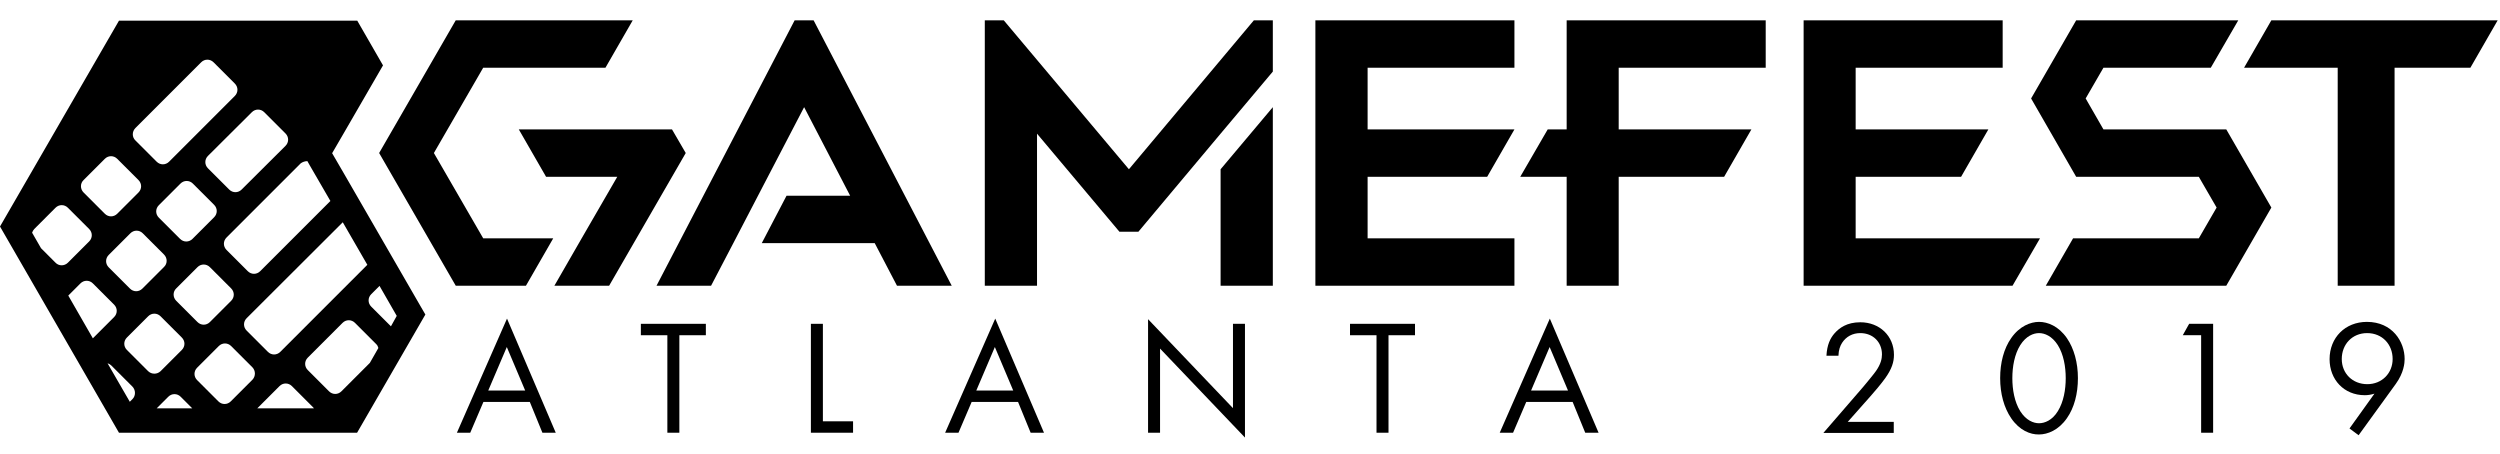
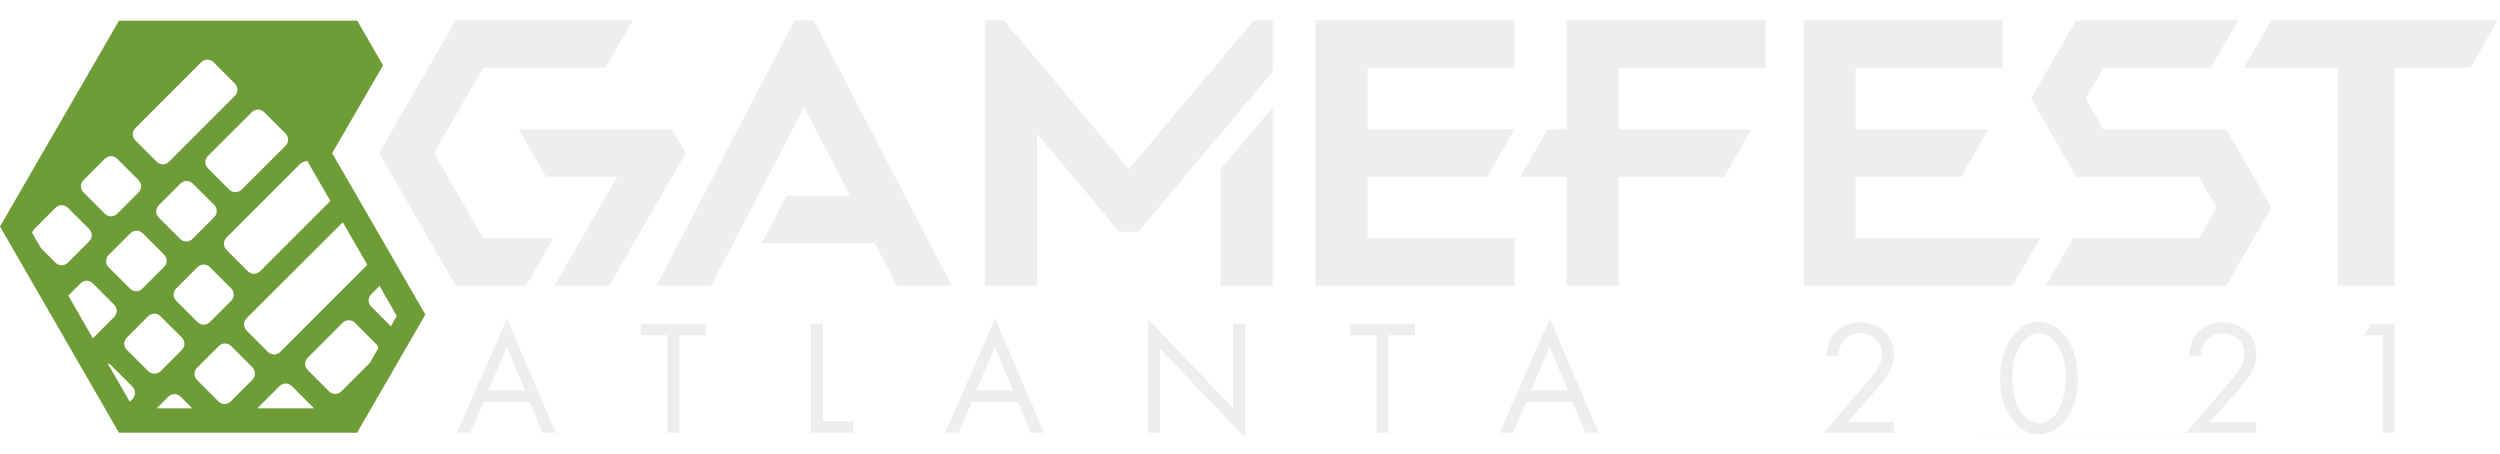
<svg xmlns="http://www.w3.org/2000/svg" version="1.1" x="0px" y="0px" viewBox="0 0 1292.4 234.3" style="enable-background:new 0 0 1292.4 234.3;" xml:space="preserve">
-   <path class="fill-primary" d="M217.4,158.3l-39.6-68.6l-6.1-10.5l6.1-10.5l20.2-34.9l-13.3-23.1H61.5L0,117.1l61.5,106.6h123.1l35.3-61.1   L217.4,158.3z M177.2,114.9l12.7,22l-45,45c-1.8,1.8-4.6,1.8-6.4,0l-11-11c-1.8-1.8-1.8-4.6,0-6.4L177.2,114.9z M158.9,83.3   l1.3,2.3l6.2,10.7l4.4,7.6l-36.3,36.3c-1.8,1.8-4.6,1.8-6.4,0l-11-11c-1.8-1.8-1.8-4.6,0-6.4l38.4-38.4   C156.5,83.7,157.7,83.3,158.9,83.3z M82.1,112.5c-1.8-1.8-1.8-4.6,0-6.4l11.2-11.2c1.8-1.8,4.6-1.8,6.4,0l11,11   c1.8,1.8,1.8,4.6,0,6.4l-11.2,11.2c-1.8,1.8-4.6,1.8-6.4,0L82.1,112.5z M84.8,138l-11.2,11.2c-1.8,1.8-4.6,1.8-6.4,0l-11-11   c-1.8-1.8-1.8-4.6,0-6.4l11.2-11.2c1.8-1.8,4.6-1.8,6.4,0l11,11C86.6,133.4,86.6,136.3,84.8,138z M91.1,149.1l11-11   c1.8-1.8,4.6-1.8,6.4,0l11,11c1.8,1.8,1.8,4.6,0,6.4l-11,11c-1.8,1.8-4.6,1.8-6.4,0l-11-11C89.3,153.7,89.3,150.8,91.1,149.1z     M136.6,58l11,11c1.8,1.8,1.8,4.6,0,6.4L124.9,98c-1.8,1.8-4.6,1.8-6.4,0l-11-11c-1.8-1.8-1.8-4.6,0-6.4L130.2,58   C132,56.2,134.8,56.2,136.6,58z M70,66.2l34-34c1.8-1.8,4.6-1.8,6.4,0l11,11c1.8,1.8,1.8,4.6,0,6.4l-34,34c-1.8,1.8-4.6,1.8-6.4,0   l-11-11C68.2,70.9,68.2,68,70,66.2z M43.2,93.1l11-11c1.8-1.8,4.6-1.8,6.4,0l11,11c1.8,1.8,1.8,4.6,0,6.4l-11,11   c-1.8,1.8-4.6,1.8-6.4,0l-11-11C41.4,97.7,41.4,94.8,43.2,93.1z M28.7,135.8l-7.5-7.5l-4.6-8c0.2-0.7,0.6-1.3,1.1-1.9l11-11   c1.8-1.8,4.6-1.8,6.4,0l11,11c1.8,1.8,1.8,4.6,0,6.4l-11,11C33.3,137.6,30.4,137.6,28.7,135.8z M35.3,152.8l6.3-6.3   c1.8-1.8,4.6-1.8,6.4,0l11,11c1.8,1.8,1.8,4.6,0,6.4l-11,11L35.3,152.8z M68.5,206.3l-1.4,1.4l-11.5-19.9c0.7,0.2,1.4,0.6,1.9,1.1   l11,11C70.2,201.7,70.2,204.6,68.5,206.3z M76.6,191.9l-11-11c-1.8-1.8-1.8-4.6,0-6.4l11-11c1.8-1.8,4.6-1.8,6.4,0l11,11   c1.8,1.8,1.8,4.6,0,6.4l-11,11C81.2,193.6,78.4,193.6,76.6,191.9z M81,211.1l6-6c1.8-1.8,4.6-1.8,6.4,0l6,6H81z M130.5,196.3   l-11.2,11.2c-1.8,1.8-4.6,1.8-6.4,0l-11-11c-1.8-1.8-1.8-4.6,0-6.4l11.2-11.2c1.8-1.8,4.6-1.8,6.4,0l11,11   C132.2,191.7,132.2,194.5,130.5,196.3z M133,211.1l11.5-11.5c1.8-1.8,4.6-1.8,6.4,0l11,11c0.2,0.2,0.3,0.4,0.4,0.5H133z     M191.2,187.6l-14.7,14.7c-1.8,1.8-4.6,1.8-6.4,0l-11-11c-1.8-1.8-1.8-4.6,0-6.4l18-18c1.8-1.8,4.6-1.8,6.4,0l11,11   c0.6,0.6,0.9,1.2,1.1,2L191.2,187.6z M202.1,168.7l-10.2-10.2c-1.8-1.8-1.8-4.6,0-6.4l4.3-4.3l8.9,15.5L202.1,168.7z" />
-   <g class="fill-light">
-     <path d="M273.9,207.8h-24l-6.8,15.9h-6.9l25.9-59l25.2,59h-6.9L273.9,207.8z M271.5,201.9l-9.5-22.5l-9.6,22.5H271.5z     " />
-     <path d="M351.2,173.3v50.4H345v-50.4h-13.7v-5.9h33.6v5.9H351.2z" />
-     <path d="M425.4,167.4v50.4H441v5.9h-21.8v-56.3H425.4z" />
-     <path d="M526.3,207.8h-24l-6.8,15.9h-6.9l25.9-59l25.2,59h-6.9L526.3,207.8z M523.8,201.9l-9.5-22.5l-9.6,22.5H523.8z     " />
-     <path d="M593.5,223.7V165l43.9,46v-43.6h6.2v58.8l-43.9-46v43.5H593.5z" />
-     <path d="M717.8,173.3v50.4h-6.2v-50.4h-13.7v-5.9h33.6v5.9H717.8z" />
-     <path d="M813,207.8h-24l-6.8,15.9h-6.9l25.9-59l25.2,59h-6.9L813,207.8z M810.6,201.9l-9.5-22.5l-9.6,22.5H810.6z" />
-     <path d="M942.7,223.7l20.5-23.7c1.4-1.7,5.2-6.2,6.6-8.2c2.5-3.6,3.1-6.3,3.1-8.6c0-6.3-4.6-11-11.2-11     c-4,0-7.3,1.8-9.4,5c-1.1,1.7-1.8,3.8-1.9,6.7h-6.2c0.3-5.7,2-9.1,4.2-11.6c2.4-2.7,6.3-5.7,13.3-5.7c10,0,17.4,7.1,17.4,16.8     c0,3.8-1.1,7.3-4.5,12.1c-2.4,3.3-5.4,6.8-7.7,9.4l-11.7,13.2h23.8v5.7H942.7z" />
-     <path d="M1039.7,216.2c-3.7-5.4-5.7-12.7-5.7-20.7c0-8,1.9-15.3,5.7-20.7c4.3-6.2,10-8.4,14.4-8.4     c4.5,0,10.1,2.2,14.4,8.4c3.7,5.4,5.7,12.7,5.7,20.7c0,8-1.9,15.3-5.7,20.7c-4.3,6.2-10,8.4-14.4,8.4     C1049.6,224.7,1044,222.5,1039.7,216.2z M1044.4,178.4c-3,4.8-4.1,11.2-4.1,17.1c0,5.9,1.1,12.3,4.1,17.1c3,4.7,6.8,6.2,9.7,6.2     c2.9,0,6.8-1.5,9.7-6.2c3-4.8,4.1-11.2,4.1-17.1c0-5.9-1.1-12.3-4.1-17.1c-3-4.7-6.8-6.2-9.7-6.2     C1051.2,172.2,1047.4,173.7,1044.4,178.4z" />
-     <path d="M1137.9,173.3h-9.5l3.3-5.9h12.4v56.3h-6.2V173.3z" />
-     <path d="M1214.6,221.5l12.9-18c-1.6,0.5-3.2,0.8-5,0.8c-10.8,0-18.2-8.1-18.2-18.6c0-11.2,8.1-19.3,19.3-19.3     c13.2,0,19.5,10.3,19.5,19.2c0,2.1-0.4,7.1-4.6,12.9l-19.2,26.5L1214.6,221.5z M1210.6,185.6c0,7.5,5.6,13,13.2,13     s13.1-5.7,13.1-13c0-7.5-5.3-13.4-13.2-13.4C1216,172.2,1210.6,178,1210.6,185.6z" />
-     <polygon points="286,123.2 249.8,123.2 224.3,79.1 249.8,35 313,35 327.1,10.5 235.6,10.5 196,79.1 235.6,147.7     271.9,147.7   " />
-     <polygon points="347.4,66.9 268.2,66.9 282.3,91.4 319.1,91.4 300.7,123.2 300.7,123.2 286.6,147.7 314.9,147.7     354.5,79.1   " />
-     <polygon points="420.6,10.5 410.8,10.5 339.4,147.7 367.6,147.7 379.1,125.7 379.1,125.7 394.5,96.1 394.5,96.1     415.7,55.4 439.5,101.2 406.6,101.2 393.8,125.7 452.2,125.7 463.7,147.7 492,147.7  " />
-     <polygon points="631,69.1 658,37 658,10.5 648.2,10.5 583.6,87.5 518.9,10.5 509.1,10.5 509.1,147.7 536.1,147.7     536.1,69.1 578.7,119.8 588.5,119.8 631,69.1   " />
-     <polygon points="631,87.5 631,147.7 658,147.7 658,55.4   " />
-     <polygon points="707,91.4 768.8,91.4 782.9,66.9 707,66.9 707,35 782.9,35 782.9,10.5 680,10.5 680,147.7 782.9,147.7     782.9,123.2 707,123.2  " />
-     <polygon points="912.8,35 912.8,10.5 809.9,10.5 809.9,66.9 800.1,66.9 785.9,91.4 809.9,91.4 809.9,147.7     836.8,147.7 836.8,91.4 891.3,91.4 905.4,66.9 836.8,66.9 836.8,35  " />
-     <polygon points="1054.6,123.2 1035.3,123.2 959.3,123.2 959.3,91.4 1013.8,91.4 1027.9,66.9 959.3,66.9 959.3,35     1035.3,35 1035.3,10.5 932.4,10.5 932.4,35 932.4,147.7 1035.3,147.7 1040.4,147.7  " />
-     <polygon points="1087.4,66.9 1078.2,50.9 1087.4,35 1142.9,35 1157.1,10.5 1073.3,10.5 1050,50.9 1073.3,91.4     1136.7,91.4 1145.9,107.3 1136.7,123.2 1071.7,123.2 1057.6,147.7 1150.9,147.7 1174.2,107.3 1150.9,66.9  " />
-     <polygon points="1174.2,10.5 1160.1,35 1208.5,35 1208.5,147.7 1237.9,147.7 1237.9,35 1277.1,35 1291.2,10.5  " />
+   <style type="text/css">
+ 	.st0{fill:#6E9C36;}
+ 	.st1{fill:#eee;//#3A3A3A;}
+ </style>
+   <g>
+     <path class="st0" d="M217.4,158.3l-39.6-68.6l-6.1-10.5l6.1-10.5l20.2-34.9l-13.3-23.1H61.5L0,117.1l61.5,106.6h123.1l35.3-61.1   L217.4,158.3z M177.2,114.9l12.7,22l-45,45c-1.8,1.8-4.6,1.8-6.4,0l-11-11c-1.8-1.8-1.8-4.6,0-6.4L177.2,114.9z M158.9,83.3   l1.3,2.3l6.2,10.7l4.4,7.6l-36.3,36.3c-1.8,1.8-4.6,1.8-6.4,0l-11-11c-1.8-1.8-1.8-4.6,0-6.4l38.4-38.4   C156.5,83.7,157.7,83.3,158.9,83.3z M82.1,112.5c-1.8-1.8-1.8-4.6,0-6.4l11.2-11.2c1.8-1.8,4.6-1.8,6.4,0l11,11   c1.8,1.8,1.8,4.6,0,6.4l-11.2,11.2c-1.8,1.8-4.6,1.8-6.4,0L82.1,112.5z M84.8,138l-11.2,11.2c-1.8,1.8-4.6,1.8-6.4,0l-11-11   c-1.8-1.8-1.8-4.6,0-6.4l11.2-11.2c1.8-1.8,4.6-1.8,6.4,0l11,11C86.6,133.4,86.6,136.3,84.8,138z M91.1,149.1l11-11   c1.8-1.8,4.6-1.8,6.4,0l11,11c1.8,1.8,1.8,4.6,0,6.4l-11,11c-1.8,1.8-4.6,1.8-6.4,0l-11-11C89.3,153.7,89.3,150.8,91.1,149.1z    M136.6,58l11,11c1.8,1.8,1.8,4.6,0,6.4L124.9,98c-1.8,1.8-4.6,1.8-6.4,0l-11-11c-1.8-1.8-1.8-4.6,0-6.4L130.2,58   C132,56.2,134.8,56.2,136.6,58z M70,66.2l34-34c1.8-1.8,4.6-1.8,6.4,0l11,11c1.8,1.8,1.8,4.6,0,6.4l-34,34c-1.8,1.8-4.6,1.8-6.4,0   l-11-11C68.2,70.9,68.2,68,70,66.2z M43.2,93.1l11-11c1.8-1.8,4.6-1.8,6.4,0l11,11c1.8,1.8,1.8,4.6,0,6.4l-11,11   c-1.8,1.8-4.6,1.8-6.4,0l-11-11C41.4,97.7,41.4,94.8,43.2,93.1z M28.7,135.8l-7.5-7.5l-4.6-8c0.2-0.7,0.6-1.3,1.1-1.9l11-11   c1.8-1.8,4.6-1.8,6.4,0l11,11c1.8,1.8,1.8,4.6,0,6.4l-11,11C33.3,137.6,30.4,137.6,28.7,135.8z M35.3,152.8l6.3-6.3   c1.8-1.8,4.6-1.8,6.4,0l11,11c1.8,1.8,1.8,4.6,0,6.4l-11,11L35.3,152.8z M68.5,206.3l-1.4,1.4l-11.5-19.9c0.7,0.2,1.4,0.6,1.9,1.1   l11,11C70.2,201.7,70.2,204.6,68.5,206.3z M76.6,191.9l-11-11c-1.8-1.8-1.8-4.6,0-6.4l11-11c1.8-1.8,4.6-1.8,6.4,0l11,11   c1.8,1.8,1.8,4.6,0,6.4l-11,11C81.2,193.6,78.4,193.6,76.6,191.9z M81,211.1l6-6c1.8-1.8,4.6-1.8,6.4,0l6,6H81z M130.5,196.3   l-11.2,11.2c-1.8,1.8-4.6,1.8-6.4,0l-11-11c-1.8-1.8-1.8-4.6,0-6.4l11.2-11.2c1.8-1.8,4.6-1.8,6.4,0l11,11   C132.2,191.7,132.2,194.5,130.5,196.3z M133,211.1l11.5-11.5c1.8-1.8,4.6-1.8,6.4,0l11,11c0.2,0.2,0.3,0.4,0.4,0.5H133z    M191.2,187.6l-14.7,14.7c-1.8,1.8-4.6,1.8-6.4,0l-11-11c-1.8-1.8-1.8-4.6,0-6.4l18-18c1.8-1.8,4.6-1.8,6.4,0l11,11   c0.6,0.6,0.9,1.2,1.1,2L191.2,187.6z M202.1,168.7l-10.2-10.2c-1.8-1.8-1.8-4.6,0-6.4l4.3-4.3l8.9,15.5L202.1,168.7z" />
+     <g id="ATLANTA_2021" class="fill-light">
+       <path class="st1" d="M273.9,207.8h-24l-6.8,15.9h-6.9l25.9-59l25.2,59h-6.9L273.9,207.8z M271.5,201.9l-9.5-22.5l-9.6,22.5H271.5z    " />
+       <path class="st1" d="M351.2,173.3v50.4H345v-50.4h-13.7v-5.9h33.6v5.9H351.2z" />
+       <path class="st1" d="M425.4,167.4v50.4H441v5.9h-21.8v-56.3H425.4z" />
+       <path class="st1" d="M526.3,207.8h-24l-6.8,15.9h-6.9l25.9-59l25.2,59h-6.9L526.3,207.8z M523.8,201.9l-9.5-22.5l-9.6,22.5H523.8z    " />
+       <path class="st1" d="M593.5,223.7V165l43.9,46v-43.6h6.2v58.8l-43.9-46v43.5H593.5z" />
+       <path class="st1" d="M717.8,173.3v50.4h-6.2v-50.4h-13.7v-5.9h33.6v5.9H717.8z" />
+       <path class="st1" d="M813,207.8h-24l-6.8,15.9h-6.9l25.9-59l25.2,59h-6.9L813,207.8z M810.6,201.9l-9.5-22.5l-9.6,22.5H810.6z" />
+       <path class="st1" d="M942.7,223.7l20.5-23.7c1.4-1.7,5.2-6.2,6.6-8.2c2.5-3.6,3.1-6.3,3.1-8.6c0-6.3-4.6-11-11.2-11    c-4,0-7.3,1.8-9.4,5c-1.1,1.7-1.8,3.8-1.9,6.7h-6.2c0.3-5.7,2-9.1,4.2-11.6c2.4-2.7,6.3-5.7,13.3-5.7c10,0,17.4,7.1,17.4,16.8    c0,3.8-1.1,7.3-4.5,12.1c-2.4,3.3-5.4,6.8-7.7,9.4l-11.7,13.2h23.8v5.7H942.7z" />
+       <path class="st1" d="M1039.7,216.2c-3.7-5.4-5.7-12.7-5.7-20.7c0-8,1.9-15.3,5.7-20.7c4.3-6.2,10-8.4,14.4-8.4    c4.5,0,10.1,2.2,14.4,8.4c3.7,5.4,5.7,12.7,5.7,20.7c0,8-1.9,15.3-5.7,20.7c-4.3,6.2-10,8.4-14.4,8.4    C1049.6,224.7,1044,222.5,1039.7,216.2z M1044.4,178.4c-3,4.8-4.1,11.2-4.1,17.1c0,5.9,1.1,12.3,4.1,17.1c3,4.7,6.8,6.2,9.7,6.2    c2.9,0,6.8-1.5,9.7-6.2c3-4.8,4.1-11.2,4.1-17.1c0-5.9-1.1-12.3-4.1-17.1c-3-4.7-6.8-6.2-9.7-6.2    C1051.2,172.2,1047.4,173.7,1044.4,178.4z" />
+       <path class="st1" d="M1130.05,223.7l20.5-23.7c1.4-1.7,5.2-6.2,6.6-8.2c2.5-3.6,3.1-6.3,3.1-8.6c0-6.3-4.6-11-11.2-11    c-4,0-7.3,1.8-9.4,5c-1.1,1.7-1.8,3.8-1.9,6.7h-6.2c0.3-5.7,2-9.1,4.2-11.6c2.4-2.7,6.3-5.7,13.3-5.7c10,0,17.4,7.1,17.4,16.8    c0,3.8-1.1,7.3-4.5,12.1c-2.4,3.3-5.4,6.8-7.7,9.4l-11.7,13.2h23.8v5.7H942.7z" />
+       <path class="st1" d="M1231.8,173.3h-9.5l3.3-5.9h12.4v56.3h-6.2V173.3z" />
+     </g>
+     <g id="G">
+       <polygon class="st1" points="286,123.2 249.8,123.2 224.3,79.1 249.8,35 313,35 327.1,10.5 235.6,10.5 196,79.1 235.6,147.7     271.9,147.7   " />
+       <polygon class="st1" points="347.4,66.9 268.2,66.9 282.3,91.4 319.1,91.4 300.7,123.2 300.7,123.2 286.6,147.7 314.9,147.7     354.5,79.1   " />
+     </g>
+     <polygon class="st1" points="420.6,10.5 410.8,10.5 339.4,147.7 367.6,147.7 379.1,125.7 379.1,125.7 394.5,96.1 394.5,96.1    415.7,55.4 439.5,101.2 406.6,101.2 393.8,125.7 452.2,125.7 463.7,147.7 492,147.7  " />
+     <g id="M">
+       <polygon class="st1" points="631,69.1 658,37 658,10.5 648.2,10.5 583.6,87.5 518.9,10.5 509.1,10.5 509.1,147.7 536.1,147.7     536.1,69.1 578.7,119.8 588.5,119.8 631,69.1   " />
+       <polygon class="st1" points="631,87.5 631,147.7 658,147.7 658,55.4   " />
+     </g>
+     <polygon class="st1" points="707,91.4 768.8,91.4 782.9,66.9 707,66.9 707,35 782.9,35 782.9,10.5 680,10.5 680,147.7 782.9,147.7    782.9,123.2 707,123.2  " />
+     <polygon class="st1" points="912.8,35 912.8,10.5 809.9,10.5 809.9,66.9 800.1,66.9 785.9,91.4 809.9,91.4 809.9,147.7    836.8,147.7 836.8,91.4 891.3,91.4 905.4,66.9 836.8,66.9 836.8,35  " />
+     <polygon class="st1" points="1054.6,123.2 1035.3,123.2 959.3,123.2 959.3,91.4 1013.8,91.4 1027.9,66.9 959.3,66.9 959.3,35    1035.3,35 1035.3,10.5 932.4,10.5 932.4,35 932.4,147.7 1035.3,147.7 1040.4,147.7  " />
+     <polygon class="st1" points="1087.4,66.9 1078.2,50.9 1087.4,35 1142.9,35 1157.1,10.5 1073.3,10.5 1050,50.9 1073.3,91.4    1136.7,91.4 1145.9,107.3 1136.7,123.2 1071.7,123.2 1057.6,147.7 1150.9,147.7 1174.2,107.3 1150.9,66.9  " />
+     <polygon class="st1" points="1174.2,10.5 1160.1,35 1208.5,35 1208.5,147.7 1237.9,147.7 1237.9,35 1277.1,35 1291.2,10.5  " />
  </g>
</svg>
